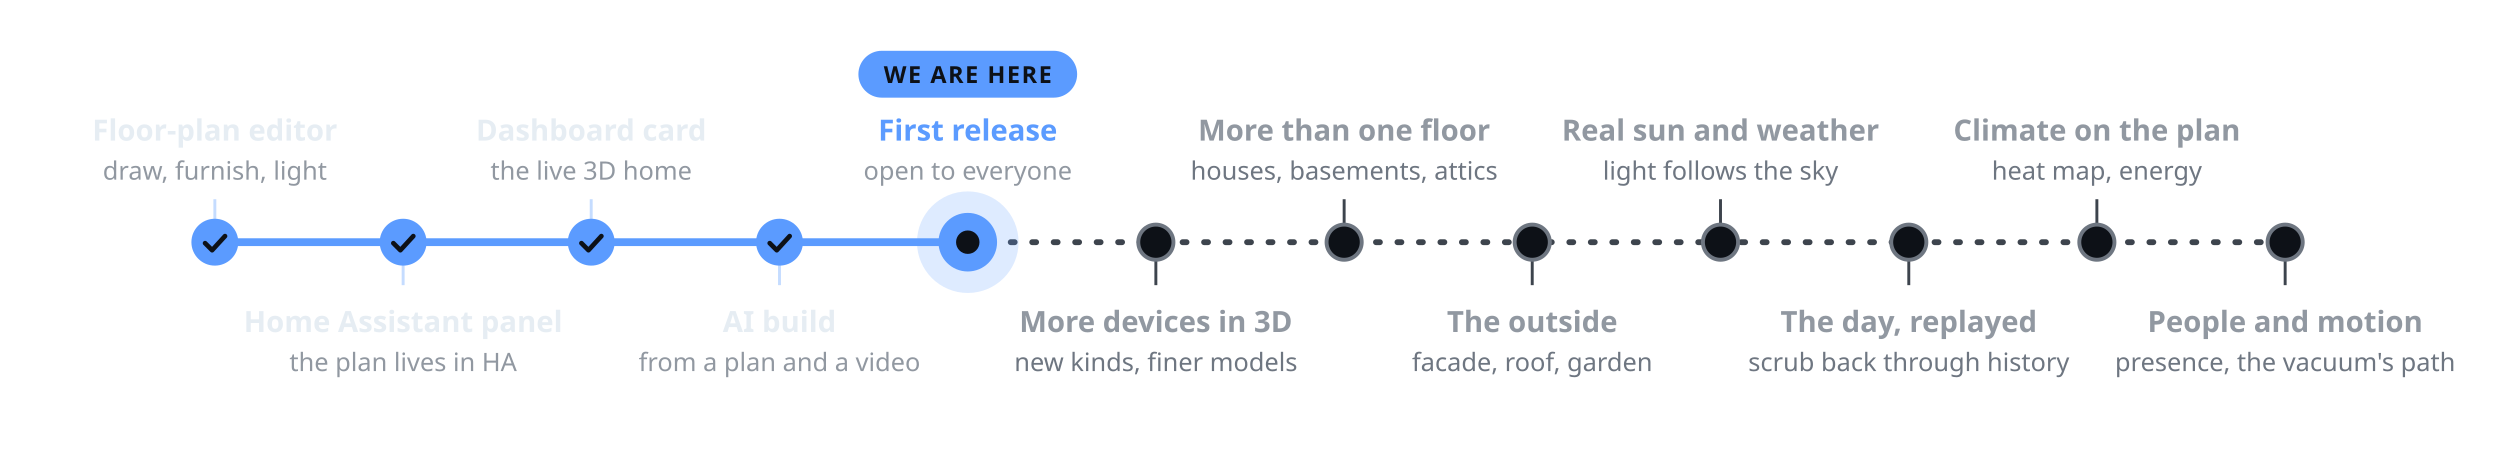
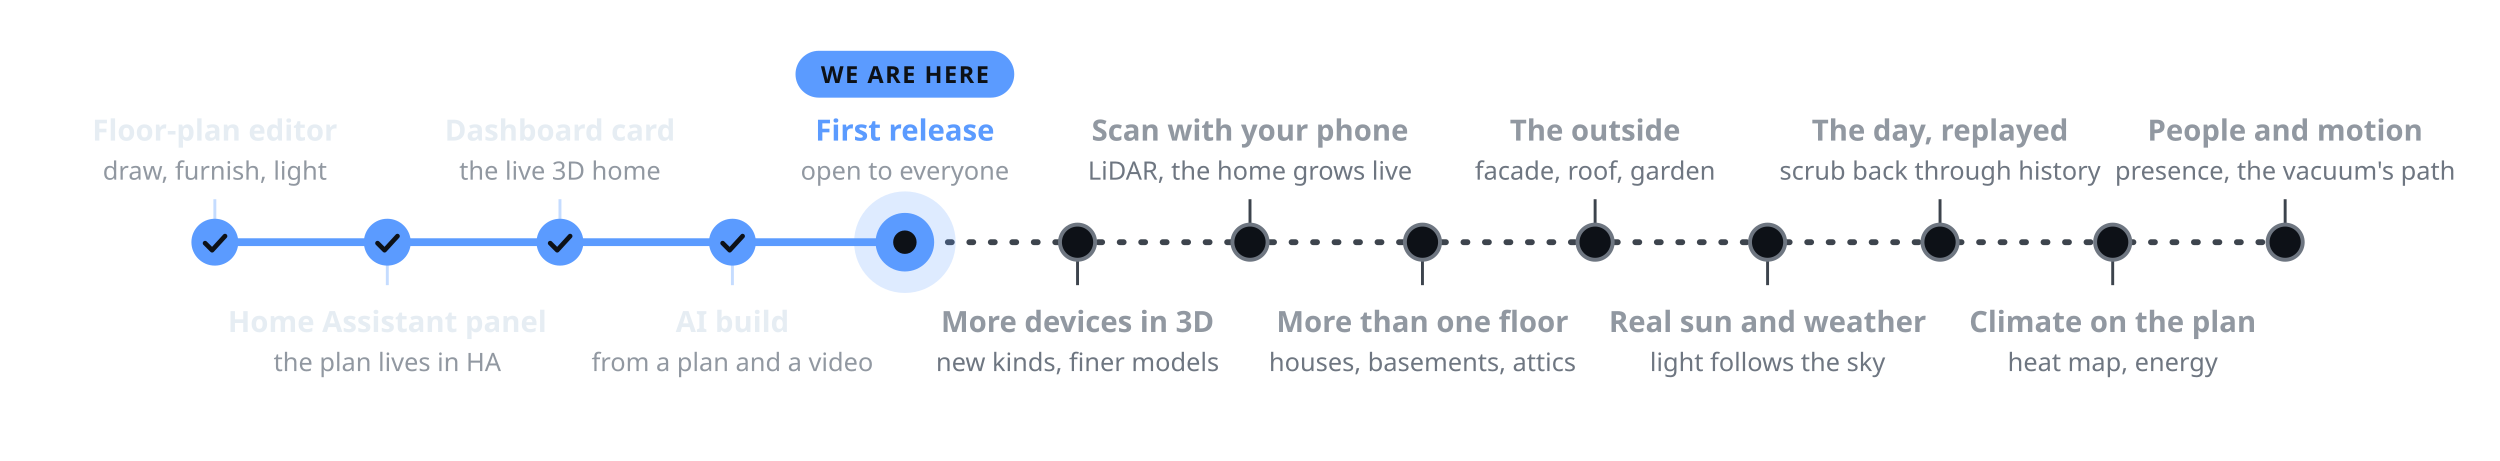
<svg xmlns="http://www.w3.org/2000/svg" width="1280" height="236" viewBox="0 0 1280 236" font-family="-apple-system, BlinkMacSystemFont, 'Segoe UI', 'Noto Sans', Helvetica, Arial, sans-serif">
-   <line x1="110" y1="124" x2="495.5" y2="124" stroke="#5b9bff" stroke-width="4" stroke-linecap="round" />
-   <line x1="495.5" y1="124" x2="1170" y2="124" stroke="#3d444d" stroke-width="3" stroke-dasharray="2 9" stroke-linecap="round" />
+   <line x1="110" y1="124" x2="463.3" y2="124" stroke="#5b9bff" stroke-width="4" stroke-linecap="round" />
+   <line x1="463.3" y1="124" x2="1170" y2="124" stroke="#3d444d" stroke-width="3" stroke-dasharray="2 9" stroke-linecap="round" />
  <line x1="110.0" y1="102" x2="110.0" y2="124" stroke="#5b9bff" stroke-opacity="0.35" stroke-width="1.5" />
  <circle cx="110.0" cy="124" r="12" fill="#5b9bff" />
  <path d="M105.0 124.5 l3.6 3.6 l6.6 -7.2" fill="none" stroke="#0d1117" stroke-width="2.4" stroke-linecap="round" stroke-linejoin="round" />
  <text x="110.0" y="72" text-anchor="middle" font-size="15" font-weight="600" fill="#e6edf3">Floor-plan editor</text>
  <text x="110.0" y="92" text-anchor="middle" font-size="13" fill="#9198a1">draw, furnish, light</text>
-   <line x1="206.4" y1="146" x2="206.4" y2="124" stroke="#5b9bff" stroke-opacity="0.35" stroke-width="1.5" />
-   <circle cx="206.4" cy="124" r="12" fill="#5b9bff" />
-   <path d="M201.4 124.5 l3.6 3.6 l6.6 -7.2" fill="none" stroke="#0d1117" stroke-width="2.4" stroke-linecap="round" stroke-linejoin="round" />
-   <text x="206.4" y="170" text-anchor="middle" font-size="15" font-weight="600" fill="#e6edf3">Home Assistant panel</text>
-   <text x="206.4" y="190" text-anchor="middle" font-size="13" fill="#9198a1">the plan lives in HA</text>
-   <line x1="302.7" y1="102" x2="302.7" y2="124" stroke="#5b9bff" stroke-opacity="0.35" stroke-width="1.5" />
-   <circle cx="302.7" cy="124" r="12" fill="#5b9bff" />
-   <path d="M297.7 124.5 l3.6 3.6 l6.6 -7.2" fill="none" stroke="#0d1117" stroke-width="2.4" stroke-linecap="round" stroke-linejoin="round" />
-   <text x="302.7" y="72" text-anchor="middle" font-size="15" font-weight="600" fill="#e6edf3">Dashboard card</text>
-   <text x="302.7" y="92" text-anchor="middle" font-size="13" fill="#9198a1">the live 3D home</text>
-   <line x1="399.1" y1="146" x2="399.1" y2="124" stroke="#5b9bff" stroke-opacity="0.35" stroke-width="1.5" />
-   <circle cx="399.1" cy="124" r="12" fill="#5b9bff" />
-   <path d="M394.1 124.5 l3.6 3.6 l6.6 -7.2" fill="none" stroke="#0d1117" stroke-width="2.4" stroke-linecap="round" stroke-linejoin="round" />
-   <text x="399.1" y="170" text-anchor="middle" font-size="15" font-weight="600" fill="#e6edf3">AI build</text>
-   <text x="399.1" y="190" text-anchor="middle" font-size="13" fill="#9198a1">from a plan and a video</text>
-   <circle cx="495.5" cy="124" r="26" fill="rgba(91,155,255,0.20)" />
-   <circle cx="495.5" cy="124" r="15" fill="#5b9bff" />
-   <circle cx="495.5" cy="124" r="6" fill="#0d1117" />
-   <rect x="439.5" y="26" width="112" height="24" rx="12" fill="#5b9bff" />
-   <text x="495.5" y="42.5" text-anchor="middle" font-size="12" font-weight="700" letter-spacing="0.8" fill="#0d1117">WE ARE HERE</text>
-   <text x="495.5" y="72" text-anchor="middle" font-size="15" font-weight="700" fill="#5b9bff">First release</text>
-   <text x="495.5" y="92" text-anchor="middle" font-size="13" fill="#9198a1">open to everyone</text>
-   <line x1="591.8" y1="146" x2="591.8" y2="124" stroke="#3d444d" stroke-width="1.5" />
-   <circle cx="591.8" cy="124" r="9" fill="#0d1117" stroke="#6e7681" stroke-width="2" />
-   <text x="591.8" y="170" text-anchor="middle" font-size="15" font-weight="600" fill="#9198a1">More devices in 3D</text>
-   <text x="591.8" y="190" text-anchor="middle" font-size="13" fill="#6e7681">new kinds, finer models</text>
-   <line x1="688.2" y1="102" x2="688.2" y2="124" stroke="#3d444d" stroke-width="1.5" />
-   <circle cx="688.2" cy="124" r="9" fill="#0d1117" stroke="#6e7681" stroke-width="2" />
-   <text x="688.2" y="72" text-anchor="middle" font-size="15" font-weight="600" fill="#9198a1">More than one floor</text>
-   <text x="688.2" y="92" text-anchor="middle" font-size="13" fill="#6e7681">houses, basements, attics</text>
-   <line x1="784.5" y1="146" x2="784.5" y2="124" stroke="#3d444d" stroke-width="1.5" />
-   <circle cx="784.5" cy="124" r="9" fill="#0d1117" stroke="#6e7681" stroke-width="2" />
-   <text x="784.5" y="170" text-anchor="middle" font-size="15" font-weight="600" fill="#9198a1">The outside</text>
-   <text x="784.5" y="190" text-anchor="middle" font-size="13" fill="#6e7681">facade, roof, garden</text>
-   <line x1="880.9" y1="102" x2="880.9" y2="124" stroke="#3d444d" stroke-width="1.5" />
-   <circle cx="880.9" cy="124" r="9" fill="#0d1117" stroke="#6e7681" stroke-width="2" />
-   <text x="880.9" y="72" text-anchor="middle" font-size="15" font-weight="600" fill="#9198a1">Real sun and weather</text>
-   <text x="880.9" y="92" text-anchor="middle" font-size="13" fill="#6e7681">light follows the sky</text>
-   <line x1="977.3" y1="146" x2="977.3" y2="124" stroke="#3d444d" stroke-width="1.5" />
-   <circle cx="977.3" cy="124" r="9" fill="#0d1117" stroke="#6e7681" stroke-width="2" />
-   <text x="977.3" y="170" text-anchor="middle" font-size="15" font-weight="600" fill="#9198a1">The day, replayed</text>
-   <text x="977.3" y="190" text-anchor="middle" font-size="13" fill="#6e7681">scrub back through history</text>
-   <line x1="1073.6" y1="102" x2="1073.6" y2="124" stroke="#3d444d" stroke-width="1.5" />
-   <circle cx="1073.6" cy="124" r="9" fill="#0d1117" stroke="#6e7681" stroke-width="2" />
-   <text x="1073.6" y="72" text-anchor="middle" font-size="15" font-weight="600" fill="#9198a1">Climate on the plan</text>
-   <text x="1073.6" y="92" text-anchor="middle" font-size="13" fill="#6e7681">heat map, energy</text>
-   <line x1="1170.0" y1="146" x2="1170.0" y2="124" stroke="#3d444d" stroke-width="1.5" />
+   <line x1="198.3" y1="146" x2="198.3" y2="124" stroke="#5b9bff" stroke-opacity="0.35" stroke-width="1.5" />
+   <circle cx="198.3" cy="124" r="12" fill="#5b9bff" />
+   <path d="M193.3 124.5 l3.6 3.6 l6.6 -7.2" fill="none" stroke="#0d1117" stroke-width="2.4" stroke-linecap="round" stroke-linejoin="round" />
+   <text x="198.3" y="170" text-anchor="middle" font-size="15" font-weight="600" fill="#e6edf3">Home Assistant panel</text>
+   <text x="198.3" y="190" text-anchor="middle" font-size="13" fill="#9198a1">the plan lives in HA</text>
+   <line x1="286.7" y1="102" x2="286.7" y2="124" stroke="#5b9bff" stroke-opacity="0.35" stroke-width="1.5" />
+   <circle cx="286.7" cy="124" r="12" fill="#5b9bff" />
+   <path d="M281.7 124.5 l3.6 3.6 l6.6 -7.2" fill="none" stroke="#0d1117" stroke-width="2.4" stroke-linecap="round" stroke-linejoin="round" />
+   <text x="286.7" y="72" text-anchor="middle" font-size="15" font-weight="600" fill="#e6edf3">Dashboard card</text>
+   <text x="286.7" y="92" text-anchor="middle" font-size="13" fill="#9198a1">the live 3D home</text>
+   <line x1="375.0" y1="146" x2="375.0" y2="124" stroke="#5b9bff" stroke-opacity="0.35" stroke-width="1.5" />
+   <circle cx="375.0" cy="124" r="12" fill="#5b9bff" />
+   <path d="M370.0 124.5 l3.6 3.6 l6.6 -7.2" fill="none" stroke="#0d1117" stroke-width="2.4" stroke-linecap="round" stroke-linejoin="round" />
+   <text x="375.0" y="170" text-anchor="middle" font-size="15" font-weight="600" fill="#e6edf3">AI build</text>
+   <text x="375.0" y="190" text-anchor="middle" font-size="13" fill="#9198a1">from a plan and a video</text>
+   <circle cx="463.3" cy="124" r="26" fill="rgba(91,155,255,0.20)" />
+   <circle cx="463.3" cy="124" r="15" fill="#5b9bff" />
+   <circle cx="463.3" cy="124" r="6" fill="#0d1117" />
+   <rect x="407.3" y="26" width="112" height="24" rx="12" fill="#5b9bff" />
+   <text x="463.3" y="42.5" text-anchor="middle" font-size="12" font-weight="700" letter-spacing="0.8" fill="#0d1117">WE ARE HERE</text>
+   <text x="463.3" y="72" text-anchor="middle" font-size="15" font-weight="700" fill="#5b9bff">First release</text>
+   <text x="463.3" y="92" text-anchor="middle" font-size="13" fill="#9198a1">open to everyone</text>
+   <line x1="551.7" y1="146" x2="551.7" y2="124" stroke="#3d444d" stroke-width="1.5" />
+   <circle cx="551.7" cy="124" r="9" fill="#0d1117" stroke="#6e7681" stroke-width="2" />
+   <text x="551.7" y="170" text-anchor="middle" font-size="15" font-weight="600" fill="#9198a1">More devices in 3D</text>
+   <text x="551.7" y="190" text-anchor="middle" font-size="13" fill="#6e7681">new kinds, finer models</text>
+   <line x1="640.0" y1="102" x2="640.0" y2="124" stroke="#3d444d" stroke-width="1.5" />
+   <circle cx="640.0" cy="124" r="9" fill="#0d1117" stroke="#6e7681" stroke-width="2" />
+   <text x="640.0" y="72" text-anchor="middle" font-size="15" font-weight="600" fill="#9198a1">Scan with your phone</text>
+   <text x="640.0" y="92" text-anchor="middle" font-size="13" fill="#6e7681">LiDAR, the home grows live</text>
+   <line x1="728.3" y1="146" x2="728.3" y2="124" stroke="#3d444d" stroke-width="1.5" />
+   <circle cx="728.3" cy="124" r="9" fill="#0d1117" stroke="#6e7681" stroke-width="2" />
+   <text x="728.3" y="170" text-anchor="middle" font-size="15" font-weight="600" fill="#9198a1">More than one floor</text>
+   <text x="728.3" y="190" text-anchor="middle" font-size="13" fill="#6e7681">houses, basements, attics</text>
+   <line x1="816.7" y1="102" x2="816.7" y2="124" stroke="#3d444d" stroke-width="1.5" />
+   <circle cx="816.7" cy="124" r="9" fill="#0d1117" stroke="#6e7681" stroke-width="2" />
+   <text x="816.7" y="72" text-anchor="middle" font-size="15" font-weight="600" fill="#9198a1">The outside</text>
+   <text x="816.7" y="92" text-anchor="middle" font-size="13" fill="#6e7681">facade, roof, garden</text>
+   <line x1="905.0" y1="146" x2="905.0" y2="124" stroke="#3d444d" stroke-width="1.5" />
+   <circle cx="905.0" cy="124" r="9" fill="#0d1117" stroke="#6e7681" stroke-width="2" />
+   <text x="905.0" y="170" text-anchor="middle" font-size="15" font-weight="600" fill="#9198a1">Real sun and weather</text>
+   <text x="905.0" y="190" text-anchor="middle" font-size="13" fill="#6e7681">light follows the sky</text>
+   <line x1="993.3" y1="102" x2="993.3" y2="124" stroke="#3d444d" stroke-width="1.5" />
+   <circle cx="993.3" cy="124" r="9" fill="#0d1117" stroke="#6e7681" stroke-width="2" />
+   <text x="993.3" y="72" text-anchor="middle" font-size="15" font-weight="600" fill="#9198a1">The day, replayed</text>
+   <text x="993.3" y="92" text-anchor="middle" font-size="13" fill="#6e7681">scrub back through history</text>
+   <line x1="1081.7" y1="146" x2="1081.7" y2="124" stroke="#3d444d" stroke-width="1.5" />
+   <circle cx="1081.7" cy="124" r="9" fill="#0d1117" stroke="#6e7681" stroke-width="2" />
+   <text x="1081.7" y="170" text-anchor="middle" font-size="15" font-weight="600" fill="#9198a1">Climate on the plan</text>
+   <text x="1081.7" y="190" text-anchor="middle" font-size="13" fill="#6e7681">heat map, energy</text>
+   <line x1="1170.0" y1="102" x2="1170.0" y2="124" stroke="#3d444d" stroke-width="1.5" />
  <circle cx="1170.0" cy="124" r="9" fill="#0d1117" stroke="#6e7681" stroke-width="2" />
-   <text x="1170.0" y="170" text-anchor="middle" font-size="15" font-weight="600" fill="#9198a1">People and motion</text>
-   <text x="1170.0" y="190" text-anchor="middle" font-size="13" fill="#6e7681">presence, the vacuum's path</text>
+   <text x="1170.0" y="72" text-anchor="middle" font-size="15" font-weight="600" fill="#9198a1">People and motion</text>
+   <text x="1170.0" y="92" text-anchor="middle" font-size="13" fill="#6e7681">presence, the vacuum's path</text>
</svg>
